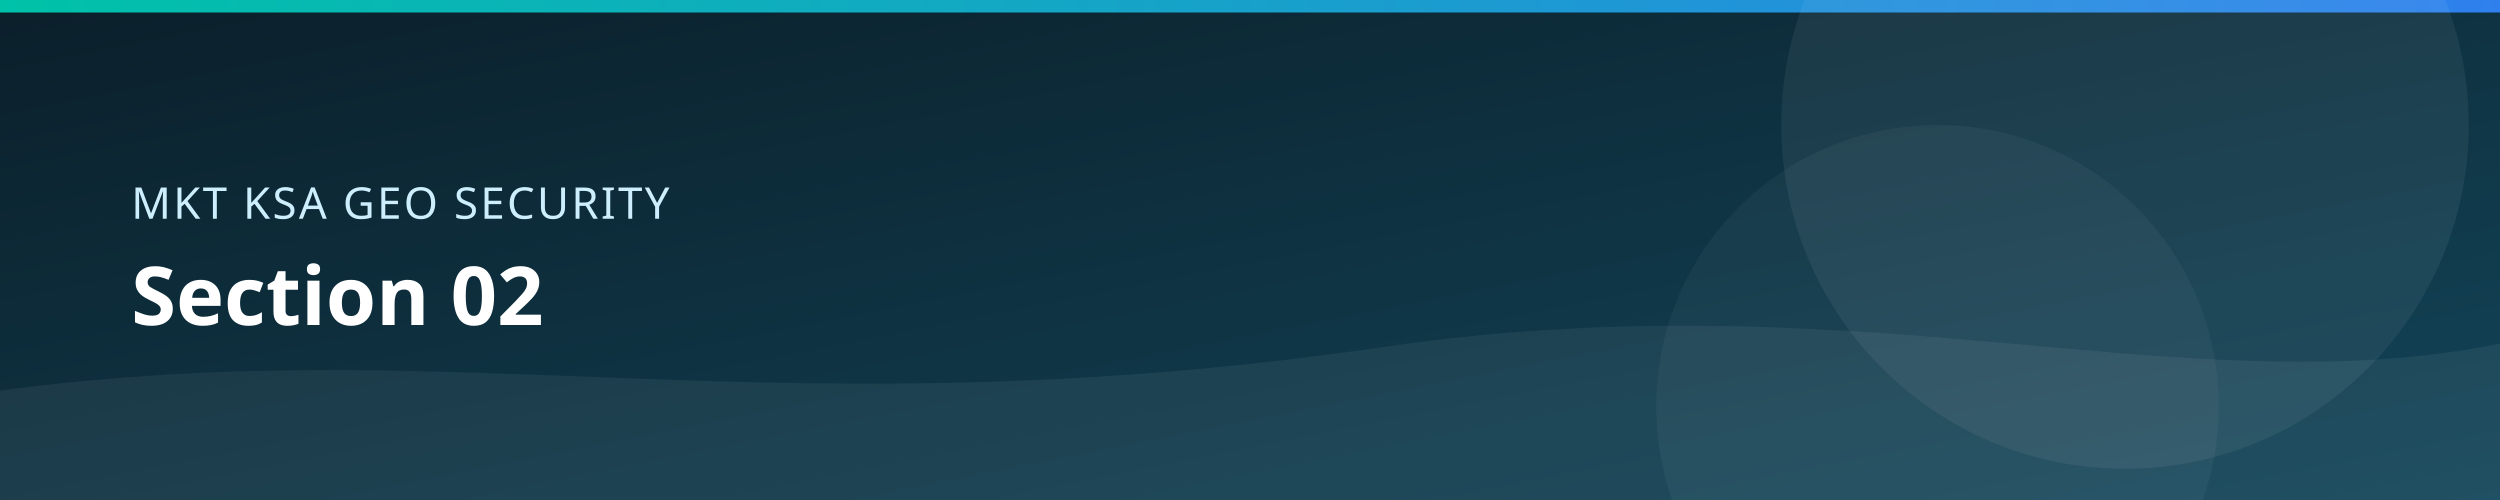
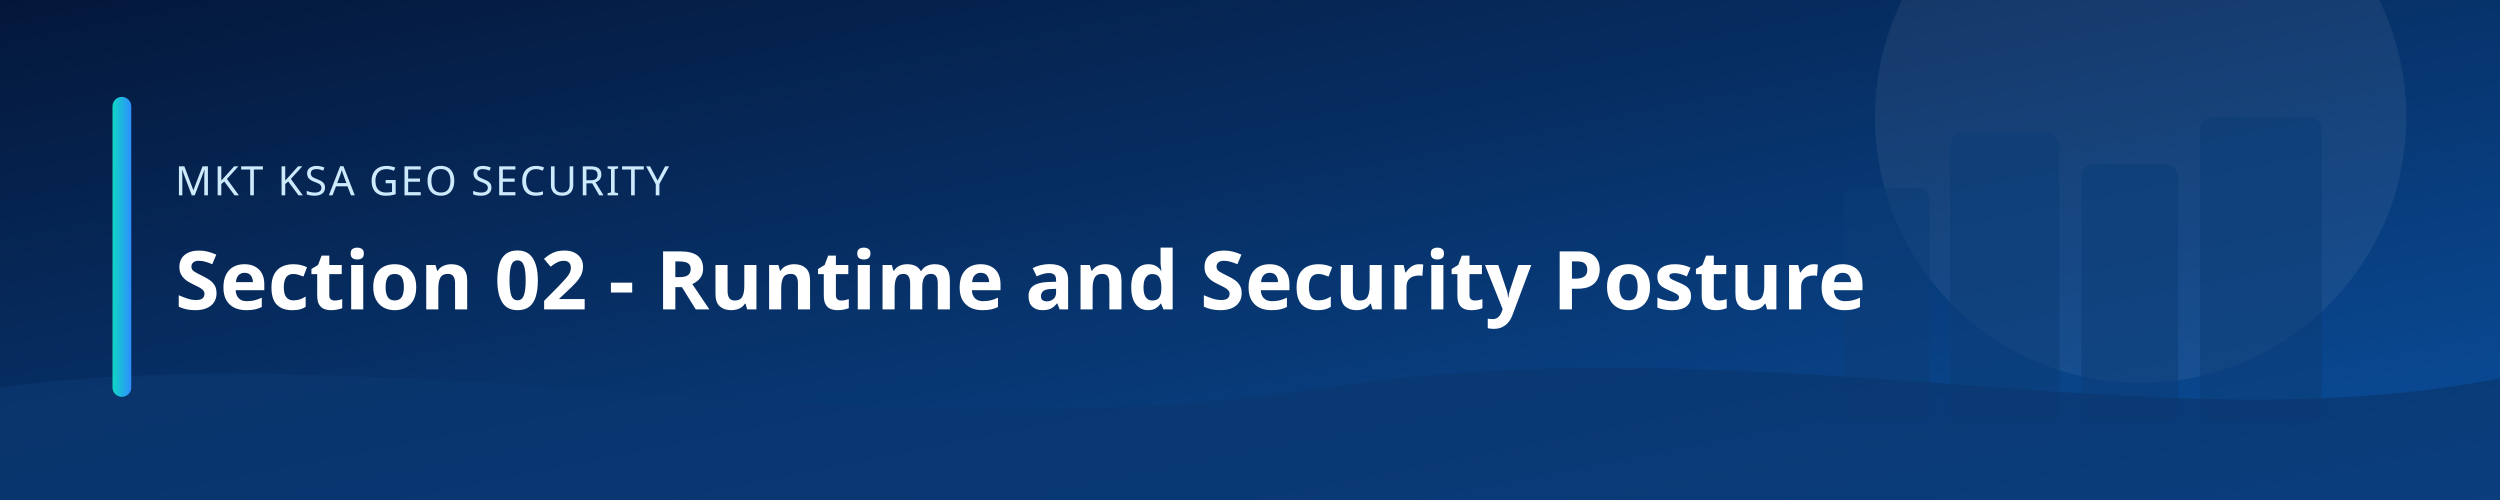
- <svg xmlns="http://www.w3.org/2000/svg" width="1600" height="320" viewBox="0 0 1600 320" role="img" aria-label="Documentation section banner">
+ <svg xmlns="http://www.w3.org/2000/svg" width="1600" height="320" viewBox="0 0 1600 320" role="img" aria-label="Section 02 - Runtime and Security Posture banner">
  <defs>
    <linearGradient id="bg" x1="0" y1="0" x2="1" y2="1">
-       <stop offset="0%" stop-color="#0b1f2a" />
-       <stop offset="100%" stop-color="#124559" />
+       <stop offset="0%" stop-color="#04173a" />
+       <stop offset="100%" stop-color="#0a4f9d" />
    </linearGradient>
-     <linearGradient id="accent" x1="0" y1="0" x2="1" y2="0">
-       <stop offset="0%" stop-color="#00c2a8" />
-       <stop offset="100%" stop-color="#2f80ed" />
+     <linearGradient id="line" x1="0" y1="0" x2="1" y2="0">
+       <stop offset="0%" stop-color="#10d6c5" />
+       <stop offset="100%" stop-color="#2e8fff" />
    </linearGradient>
  </defs>
  <rect width="1600" height="320" fill="url(#bg)" />
-   <rect x="0" y="0" width="1600" height="8" fill="url(#accent)" />
-   <circle cx="1360" cy="80" r="220" fill="#ffffff" fill-opacity="0.06" />
-   <circle cx="1240" cy="260" r="180" fill="#ffffff" fill-opacity="0.04" />
-   <path d="M0 250 C 300 210, 500 280, 900 220 C 1200 180, 1400 260, 1600 220 L1600 320 L0 320 Z" fill="#ffffff" fill-opacity="0.06" />
-   <text x="84" y="140" fill="#cdeffd" font-size="28" font-family="Segoe UI, Tahoma, sans-serif" letter-spacing="1.5">MKT KSA GEO SECURITY</text>
-   <text x="84" y="208" fill="#ffffff" font-size="52" font-family="Segoe UI, Tahoma, sans-serif" font-weight="700">Section 02</text>
+   <circle cx="1370" cy="75" r="170" fill="#ffffff" fill-opacity="0.06" />
+   <g fill="#0c3c77" fill-opacity="0.55">
+     <rect x="1180" y="120" width="55" height="150" rx="8" />
+     <rect x="1248" y="85" width="70" height="185" rx="8" />
+     <rect x="1332" y="105" width="62" height="165" rx="8" />
+     <rect x="1408" y="75" width="78" height="195" rx="8" />
+   </g>
+   <path d="M0 248 C 250 214, 560 292, 850 248 C 1130 206, 1380 286, 1600 242 L1600 320 L0 320 Z" fill="#0b376f" fill-opacity="0.7" />
+   <rect x="72" y="62" width="12" height="192" rx="6" fill="url(#line)" />
+   <text x="112" y="125" fill="#cdeafd" font-size="26" font-family="Segoe UI, Tahoma, sans-serif" letter-spacing="1.2">MKT KSA GEO SECURITY</text>
+   <text x="112" y="198" fill="#ffffff" font-size="52" font-family="Segoe UI, Tahoma, sans-serif" font-weight="700">Section 02 - Runtime and Security Posture</text>
</svg>
